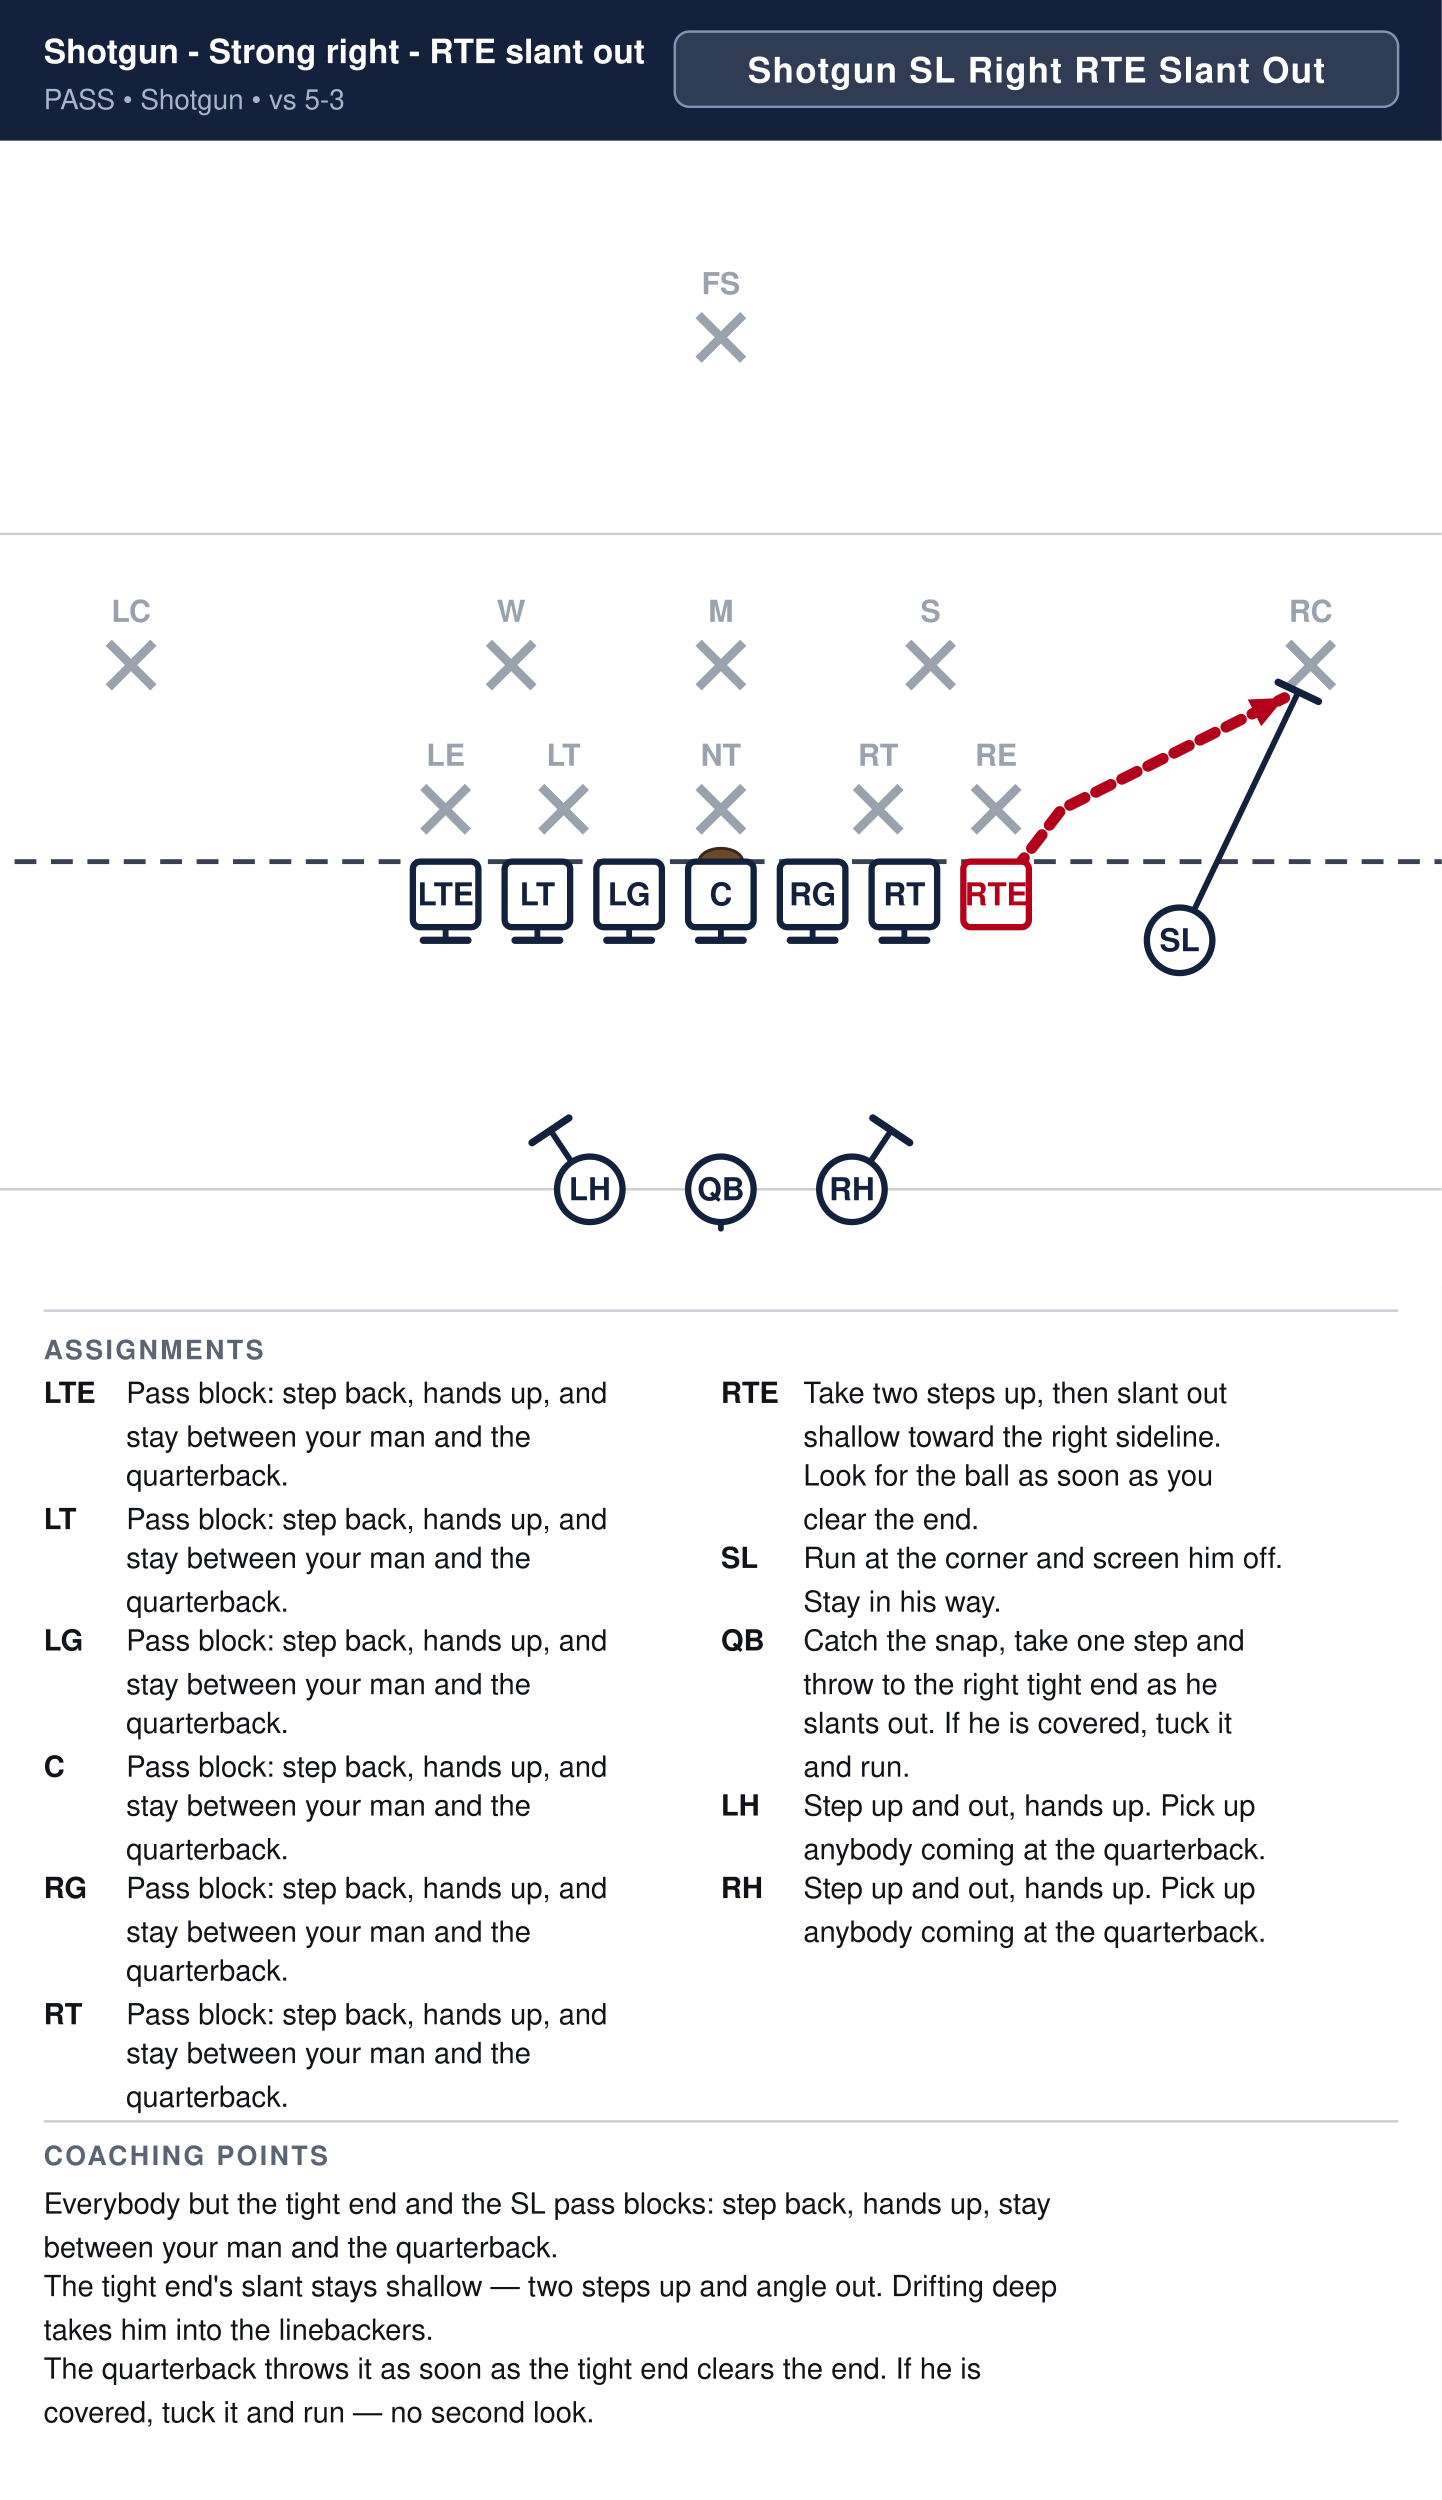
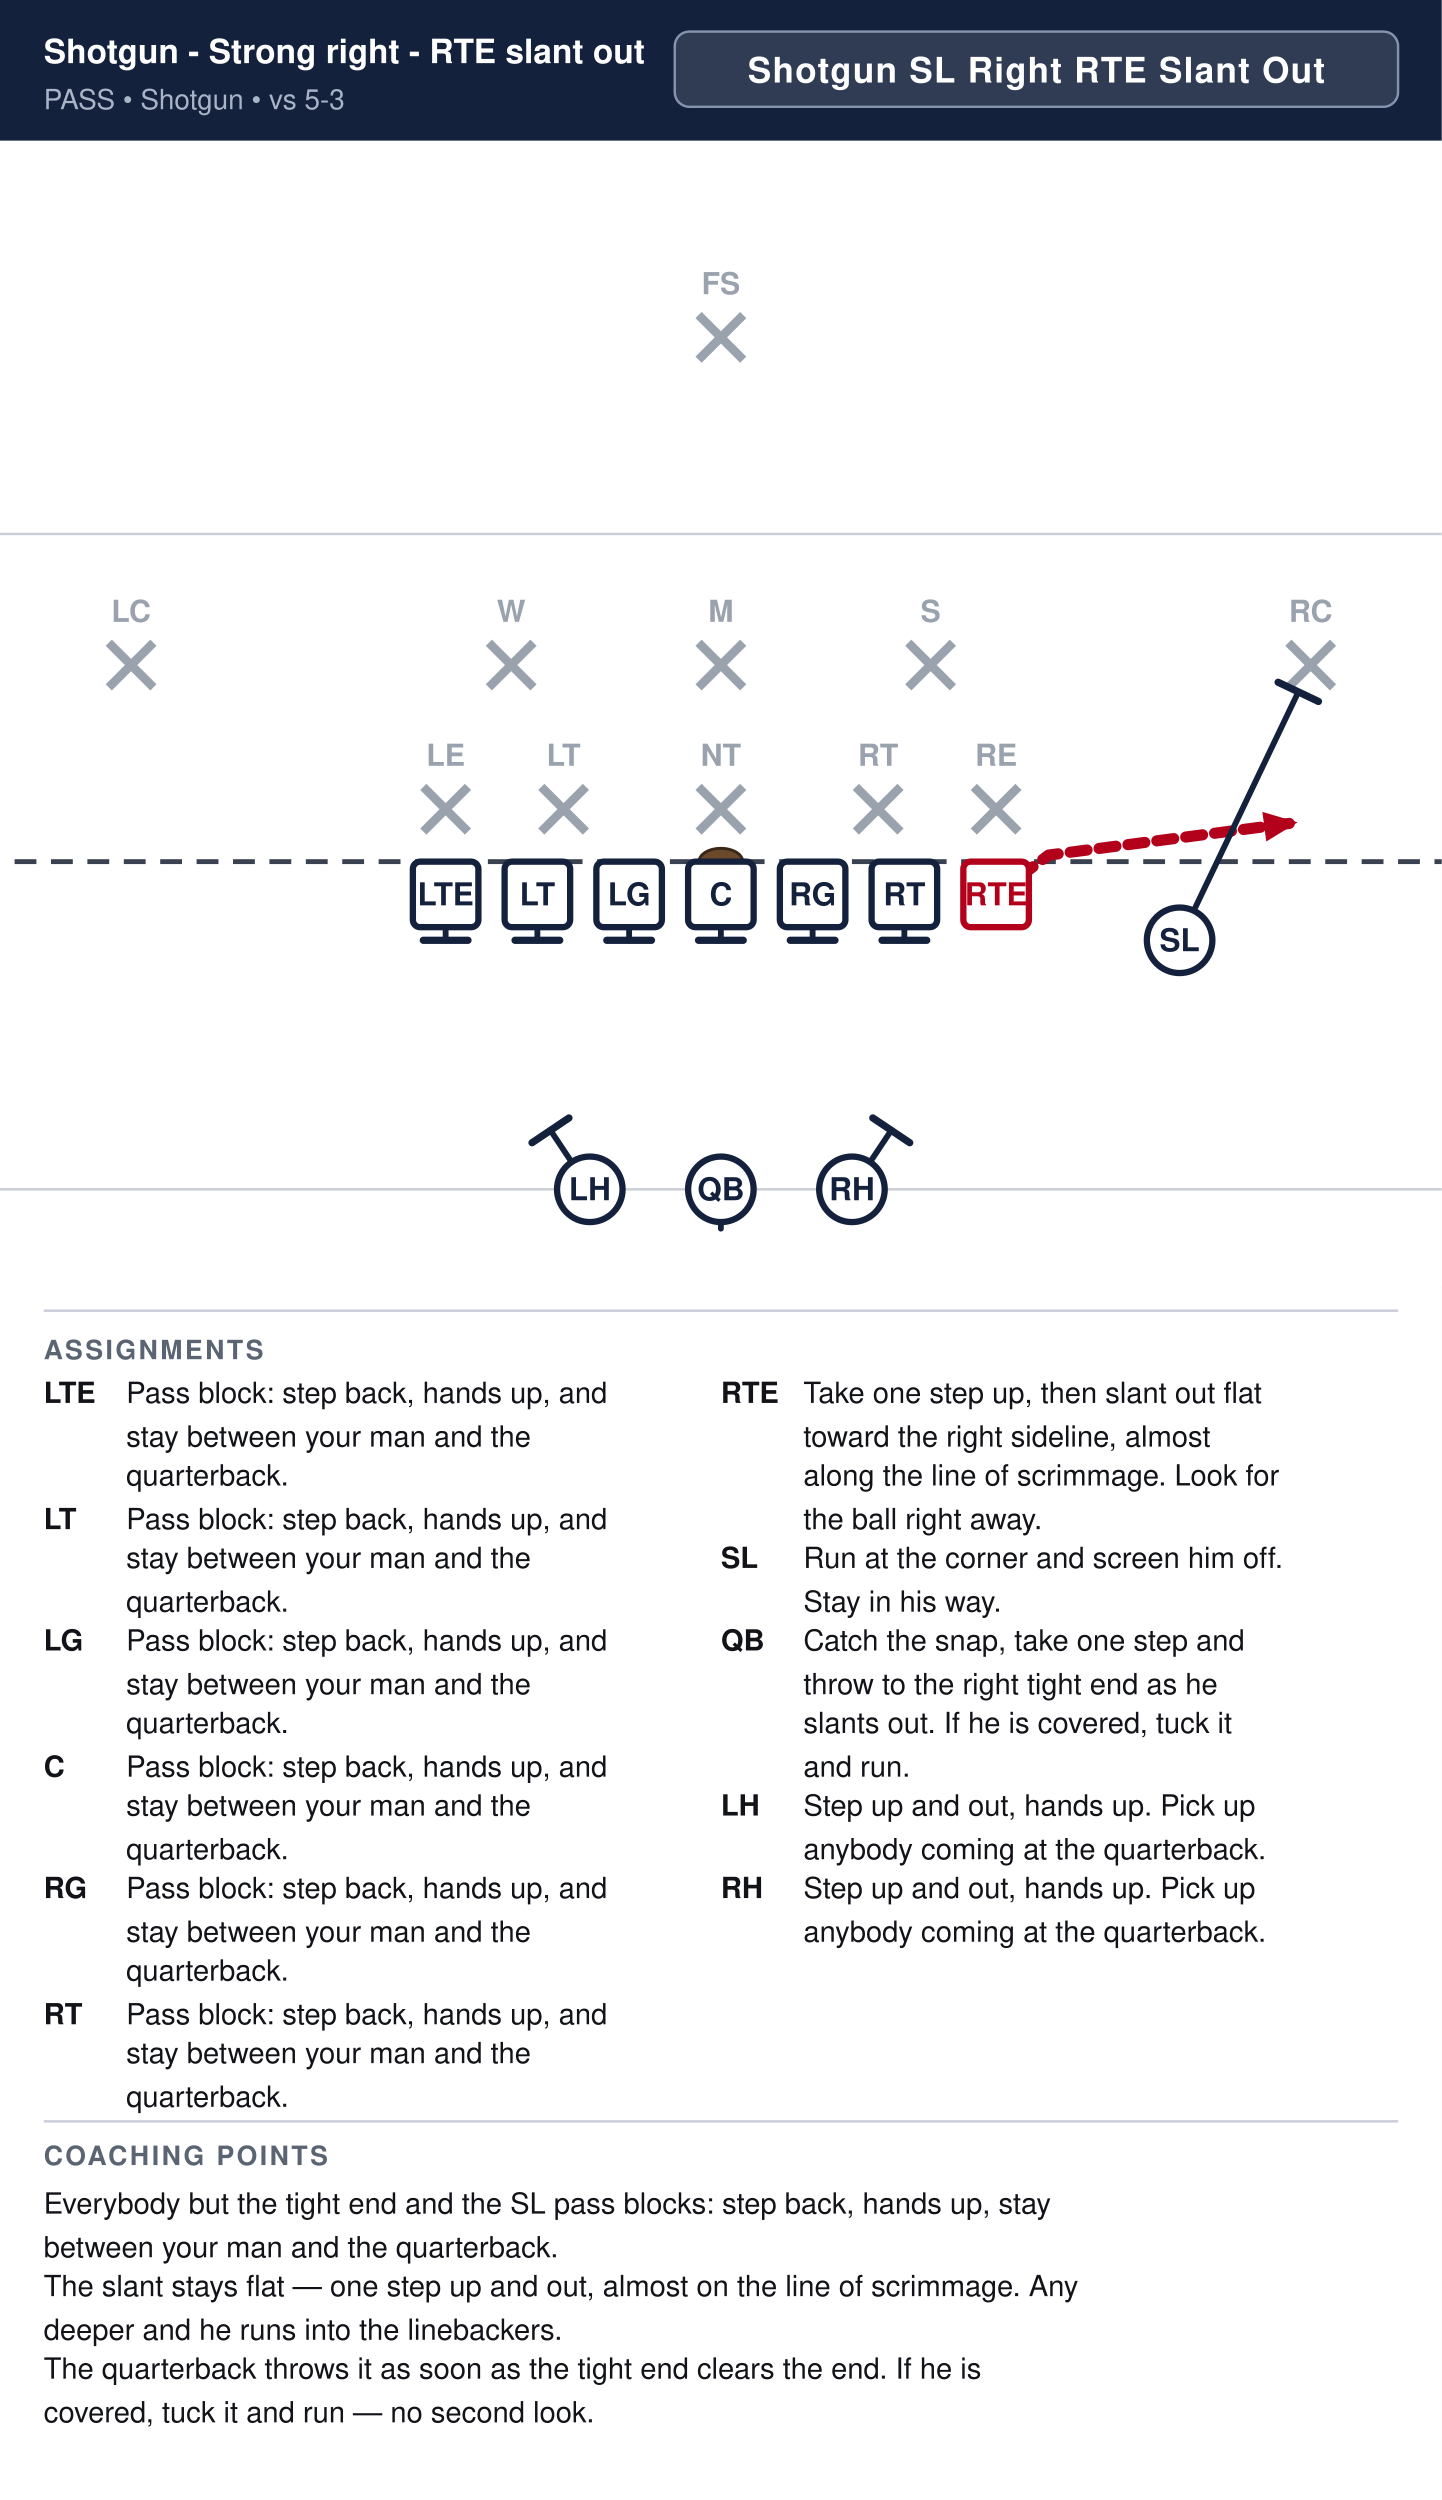
<svg xmlns="http://www.w3.org/2000/svg" width="594" height="1030" viewBox="0 0 594 1030" font-family="Segoe UI, Helvetica, Arial, sans-serif">
  <rect width="100%" height="100%" fill="#ffffff" />
  <rect x="0" y="0" width="594" height="58" fill="#14213d" />
  <text x="18" y="26" font-size="13.8" font-weight="700" fill="#ffffff">Shotgun - Strong right - RTE slant out</text>
  <text x="18" y="45" font-size="11.5" fill="#a9b4c7">PASS  •  Shotgun  •  vs 5-3</text>
  <rect x="278.0" y="13" width="298.0" height="31" rx="6" fill="#ffffff" fill-opacity="0.12" stroke="#8593ad" stroke-width="1" />
  <text x="427.0" y="34" text-anchor="middle" font-size="14.5" font-weight="700" fill="#ffffff" letter-spacing="0.5">Shotgun SL Right RTE Slant Out</text>
  <clipPath id="fieldclip">
    <rect x="0" y="58" width="594" height="472" />
  </clipPath>
  <g clip-path="url(#fieldclip)">
    <g transform="translate(-54.0,31.0)">
      <rect x="0" y="0" width="702" height="513" fill="#ffffff" />
      <line x1="0" y1="459.0" x2="702" y2="459.0" stroke="#c8cdd6" stroke-width="1" />
      <line x1="0" y1="189.0" x2="702" y2="189.0" stroke="#c8cdd6" stroke-width="1" />
      <line x1="0" y1="324.0" x2="702" y2="324.0" stroke="#3a4150" stroke-width="2" stroke-dasharray="9 6" />
      <ellipse cx="351.0" cy="324.0" rx="9" ry="5.5" fill="#6b4a2b" stroke="#3a2716" stroke-width="1.2" />
      <line x1="228.4" y1="293.2" x2="246.8" y2="311.6" stroke="#9aa2ae" stroke-width="3.6" />
      <line x1="246.8" y1="293.2" x2="228.4" y2="311.6" stroke="#9aa2ae" stroke-width="3.6" />
      <text x="237.6" y="284.5" text-anchor="middle" font-size="12.5" fill="#9aa2ae" font-weight="600">LE</text>
      <line x1="277.0" y1="293.2" x2="295.4" y2="311.6" stroke="#9aa2ae" stroke-width="3.6" />
      <line x1="295.4" y1="293.2" x2="277.0" y2="311.6" stroke="#9aa2ae" stroke-width="3.6" />
      <text x="286.2" y="284.5" text-anchor="middle" font-size="12.5" fill="#9aa2ae" font-weight="600">LT</text>
      <line x1="341.8" y1="293.2" x2="360.2" y2="311.6" stroke="#9aa2ae" stroke-width="3.6" />
      <line x1="360.2" y1="293.2" x2="341.8" y2="311.6" stroke="#9aa2ae" stroke-width="3.6" />
      <text x="351.0" y="284.5" text-anchor="middle" font-size="12.5" fill="#9aa2ae" font-weight="600">NT</text>
      <line x1="406.6" y1="293.2" x2="425.0" y2="311.6" stroke="#9aa2ae" stroke-width="3.6" />
      <line x1="425.0" y1="293.2" x2="406.6" y2="311.6" stroke="#9aa2ae" stroke-width="3.6" />
      <text x="415.8" y="284.5" text-anchor="middle" font-size="12.5" fill="#9aa2ae" font-weight="600">RT</text>
      <line x1="455.2" y1="293.2" x2="473.6" y2="311.6" stroke="#9aa2ae" stroke-width="3.6" />
      <line x1="473.6" y1="293.2" x2="455.2" y2="311.6" stroke="#9aa2ae" stroke-width="3.6" />
      <text x="464.4" y="284.5" text-anchor="middle" font-size="12.5" fill="#9aa2ae" font-weight="600">RE</text>
      <line x1="255.4" y1="233.8" x2="273.8" y2="252.2" stroke="#9aa2ae" stroke-width="3.6" />
      <line x1="273.8" y1="233.8" x2="255.4" y2="252.2" stroke="#9aa2ae" stroke-width="3.6" />
      <text x="264.6" y="225.2" text-anchor="middle" font-size="12.5" fill="#9aa2ae" font-weight="600">W</text>
      <line x1="341.8" y1="233.8" x2="360.2" y2="252.2" stroke="#9aa2ae" stroke-width="3.6" />
      <line x1="360.2" y1="233.8" x2="341.8" y2="252.2" stroke="#9aa2ae" stroke-width="3.6" />
      <text x="351.0" y="225.2" text-anchor="middle" font-size="12.5" fill="#9aa2ae" font-weight="600">M</text>
      <line x1="428.2" y1="233.8" x2="446.6" y2="252.2" stroke="#9aa2ae" stroke-width="3.6" />
      <line x1="446.6" y1="233.8" x2="428.2" y2="252.2" stroke="#9aa2ae" stroke-width="3.6" />
      <text x="437.4" y="225.2" text-anchor="middle" font-size="12.5" fill="#9aa2ae" font-weight="600">S</text>
      <line x1="98.8" y1="233.8" x2="117.2" y2="252.2" stroke="#9aa2ae" stroke-width="3.6" />
      <line x1="117.2" y1="233.8" x2="98.8" y2="252.2" stroke="#9aa2ae" stroke-width="3.6" />
      <text x="108.0" y="225.2" text-anchor="middle" font-size="12.5" fill="#9aa2ae" font-weight="600">LC</text>
      <line x1="584.8" y1="233.8" x2="603.2" y2="252.2" stroke="#9aa2ae" stroke-width="3.6" />
      <line x1="603.2" y1="233.8" x2="584.8" y2="252.2" stroke="#9aa2ae" stroke-width="3.6" />
      <text x="594.0" y="225.2" text-anchor="middle" font-size="12.5" fill="#9aa2ae" font-weight="600">RC</text>
      <line x1="341.8" y1="98.8" x2="360.2" y2="117.2" stroke="#9aa2ae" stroke-width="3.6" />
      <line x1="360.2" y1="98.8" x2="341.8" y2="117.2" stroke="#9aa2ae" stroke-width="3.6" />
      <text x="351.0" y="90.2" text-anchor="middle" font-size="12.5" fill="#9aa2ae" font-weight="600">FS</text>
      <path d="M237.6,337.5 L237.6,356.4" fill="none" stroke="#14213d" stroke-width="2.4" stroke-linecap="round" stroke-linejoin="round" />
      <line x1="246.8" y1="356.4" x2="228.4" y2="356.4" stroke="#14213d" stroke-width="3.0" stroke-linecap="round" />
      <path d="M275.4,337.5 L275.4,356.4" fill="none" stroke="#14213d" stroke-width="2.4" stroke-linecap="round" stroke-linejoin="round" />
      <line x1="284.6" y1="356.4" x2="266.2" y2="356.4" stroke="#14213d" stroke-width="3.0" stroke-linecap="round" />
      <path d="M313.2,337.5 L313.2,356.4" fill="none" stroke="#14213d" stroke-width="2.4" stroke-linecap="round" stroke-linejoin="round" />
      <line x1="322.4" y1="356.4" x2="304.0" y2="356.4" stroke="#14213d" stroke-width="3.0" stroke-linecap="round" />
      <path d="M351.0,337.5 L351.0,356.4" fill="none" stroke="#14213d" stroke-width="2.4" stroke-linecap="round" stroke-linejoin="round" />
      <line x1="360.2" y1="356.4" x2="341.8" y2="356.4" stroke="#14213d" stroke-width="3.0" stroke-linecap="round" />
      <path d="M388.8,337.5 L388.8,356.4" fill="none" stroke="#14213d" stroke-width="2.4" stroke-linecap="round" stroke-linejoin="round" />
      <line x1="398.0" y1="356.4" x2="379.6" y2="356.4" stroke="#14213d" stroke-width="3.0" stroke-linecap="round" />
      <path d="M426.6,337.5 L426.6,356.4" fill="none" stroke="#14213d" stroke-width="2.4" stroke-linecap="round" stroke-linejoin="round" />
      <line x1="435.8" y1="356.4" x2="417.4" y2="356.4" stroke="#14213d" stroke-width="3.0" stroke-linecap="round" />
-       <path d="M464.4,337.5 L491.4,302.4 L583.2,256.5" fill="none" stroke="#b3001b" stroke-width="4.6" stroke-linecap="round" stroke-linejoin="round" stroke-dasharray="7 5" />
-       <polygon points="583.2,256.5 573.6,268.2 568.1,257.2" fill="#b3001b" />
+       <path d="M464.4,337.5 L486.0,321.3 L588.6,307.8" fill="none" stroke="#b3001b" stroke-width="4.6" stroke-linecap="round" stroke-linejoin="round" stroke-dasharray="7 5" />
+       <polygon points="588.6,307.8 575.7,315.7 574.1,303.5" fill="#b3001b" />
      <path d="M540.0,356.4 L588.9,254.1" fill="none" stroke="#14213d" stroke-width="2.4" stroke-linecap="round" stroke-linejoin="round" />
      <line x1="580.6" y1="250.1" x2="597.2" y2="258.0" stroke="#14213d" stroke-width="3.0" stroke-linecap="round" />
      <path d="M351.0,459.0 L351.0,475.2" fill="none" stroke="#14213d" stroke-width="2.4" stroke-linecap="round" stroke-linejoin="round" stroke-dasharray="7 5" />
      <polygon points="351.0,475.2 346.4,464.8 355.6,464.8" fill="#14213d" />
      <path d="M297.0,459.0 L280.8,434.7" fill="none" stroke="#14213d" stroke-width="2.4" stroke-linecap="round" stroke-linejoin="round" />
      <line x1="273.2" y1="439.8" x2="288.4" y2="429.6" stroke="#14213d" stroke-width="3.0" stroke-linecap="round" />
      <path d="M405.0,459.0 L421.2,434.7" fill="none" stroke="#14213d" stroke-width="2.4" stroke-linecap="round" stroke-linejoin="round" />
      <line x1="413.6" y1="429.6" x2="428.8" y2="439.8" stroke="#14213d" stroke-width="3.0" stroke-linecap="round" />
      <rect x="224.1" y="324.0" width="27.0" height="27.0" rx="3" fill="#ffffff" stroke="#14213d" stroke-width="2.6" />
      <text x="237.6" y="342.0" text-anchor="middle" font-size="13" font-weight="700" fill="#14213d">LTE</text>
      <rect x="261.9" y="324.0" width="27.0" height="27.0" rx="3" fill="#ffffff" stroke="#14213d" stroke-width="2.6" />
      <text x="275.4" y="342.0" text-anchor="middle" font-size="13" font-weight="700" fill="#14213d">LT</text>
      <rect x="299.7" y="324.0" width="27.0" height="27.0" rx="3" fill="#ffffff" stroke="#14213d" stroke-width="2.6" />
      <text x="313.2" y="342.0" text-anchor="middle" font-size="13" font-weight="700" fill="#14213d">LG</text>
      <rect x="337.5" y="324.0" width="27.0" height="27.0" rx="3" fill="#ffffff" stroke="#14213d" stroke-width="2.6" />
      <text x="351.0" y="342.0" text-anchor="middle" font-size="13" font-weight="700" fill="#14213d">C</text>
      <rect x="375.3" y="324.0" width="27.0" height="27.0" rx="3" fill="#ffffff" stroke="#14213d" stroke-width="2.6" />
      <text x="388.8" y="342.0" text-anchor="middle" font-size="13" font-weight="700" fill="#14213d">RG</text>
      <rect x="413.1" y="324.0" width="27.0" height="27.0" rx="3" fill="#ffffff" stroke="#14213d" stroke-width="2.6" />
      <text x="426.6" y="342.0" text-anchor="middle" font-size="13" font-weight="700" fill="#14213d">RT</text>
      <rect x="450.9" y="324.0" width="27.0" height="27.0" rx="3" fill="#ffffff" stroke="#b3001b" stroke-width="2.6" />
      <text x="464.4" y="342.0" text-anchor="middle" font-size="13" font-weight="700" fill="#b3001b">RTE</text>
      <circle cx="540.0" cy="356.4" r="13.5" fill="#ffffff" stroke="#14213d" stroke-width="2.6" />
      <text x="540.0" y="360.9" text-anchor="middle" font-size="13" font-weight="700" fill="#14213d">SL</text>
      <circle cx="351.0" cy="459.0" r="13.5" fill="#ffffff" stroke="#14213d" stroke-width="2.6" />
      <text x="351.0" y="463.5" text-anchor="middle" font-size="13" font-weight="700" fill="#14213d">QB</text>
      <circle cx="297.0" cy="459.0" r="13.5" fill="#ffffff" stroke="#14213d" stroke-width="2.6" />
      <text x="297.0" y="463.5" text-anchor="middle" font-size="13" font-weight="700" fill="#14213d">LH</text>
      <circle cx="405.0" cy="459.0" r="13.5" fill="#ffffff" stroke="#14213d" stroke-width="2.6" />
      <text x="405.0" y="463.5" text-anchor="middle" font-size="13" font-weight="700" fill="#14213d">RH</text>
    </g>
  </g>
  <line x1="18" y1="540" x2="576" y2="540" stroke="#c8cdd6" stroke-width="1" />
  <text x="18" y="560" font-size="11" font-weight="700" fill="#5b6472" letter-spacing="1">ASSIGNMENTS</text>
  <text x="18" y="578" font-size="12" font-weight="700" fill="#111318">LTE</text>
  <text x="52" y="578" font-size="12" fill="#111318">Pass block: step back, hands up, and</text>
  <text x="52" y="596" font-size="12" fill="#111318">stay between your man and the</text>
  <text x="52" y="612" font-size="12" fill="#111318">quarterback.</text>
  <text x="18" y="630" font-size="12" font-weight="700" fill="#111318">LT</text>
  <text x="52" y="630" font-size="12" fill="#111318">Pass block: step back, hands up, and</text>
  <text x="52" y="646" font-size="12" fill="#111318">stay between your man and the</text>
  <text x="52" y="664" font-size="12" fill="#111318">quarterback.</text>
  <text x="18" y="680" font-size="12" font-weight="700" fill="#111318">LG</text>
  <text x="52" y="680" font-size="12" fill="#111318">Pass block: step back, hands up, and</text>
  <text x="52" y="698" font-size="12" fill="#111318">stay between your man and the</text>
  <text x="52" y="714" font-size="12" fill="#111318">quarterback.</text>
  <text x="18" y="732" font-size="12" font-weight="700" fill="#111318">C</text>
  <text x="52" y="732" font-size="12" fill="#111318">Pass block: step back, hands up, and</text>
  <text x="52" y="748" font-size="12" fill="#111318">stay between your man and the</text>
  <text x="52" y="766" font-size="12" fill="#111318">quarterback.</text>
  <text x="18" y="782" font-size="12" font-weight="700" fill="#111318">RG</text>
  <text x="52" y="782" font-size="12" fill="#111318">Pass block: step back, hands up, and</text>
  <text x="52" y="800" font-size="12" fill="#111318">stay between your man and the</text>
  <text x="52" y="816" font-size="12" fill="#111318">quarterback.</text>
  <text x="18" y="834" font-size="12" font-weight="700" fill="#111318">RT</text>
  <text x="52" y="834" font-size="12" fill="#111318">Pass block: step back, hands up, and</text>
  <text x="52" y="850" font-size="12" fill="#111318">stay between your man and the</text>
  <text x="52" y="868" font-size="12" fill="#111318">quarterback.</text>
  <text x="297" y="578" font-size="12" font-weight="700" fill="#111318">RTE</text>
-   <text x="331" y="578" font-size="12" fill="#111318">Take two steps up, then slant out</text>
-   <text x="331" y="596" font-size="12" fill="#111318">shallow toward the right sideline.</text>
-   <text x="331" y="612" font-size="12" fill="#111318">Look for the ball as soon as you</text>
-   <text x="331" y="630" font-size="12" fill="#111318">clear the end.</text>
+   <text x="331" y="578" font-size="12" fill="#111318">Take one step up, then slant out flat</text>
+   <text x="331" y="596" font-size="12" fill="#111318">toward the right sideline, almost</text>
+   <text x="331" y="612" font-size="12" fill="#111318">along the line of scrimmage. Look for</text>
+   <text x="331" y="630" font-size="12" fill="#111318">the ball right away.</text>
  <text x="297" y="646" font-size="12" font-weight="700" fill="#111318">SL</text>
  <text x="331" y="646" font-size="12" fill="#111318">Run at the corner and screen him off.</text>
  <text x="331" y="664" font-size="12" fill="#111318">Stay in his way.</text>
  <text x="297" y="680" font-size="12" font-weight="700" fill="#111318">QB</text>
  <text x="331" y="680" font-size="12" fill="#111318">Catch the snap, take one step and</text>
  <text x="331" y="698" font-size="12" fill="#111318">throw to the right tight end as he</text>
  <text x="331" y="714" font-size="12" fill="#111318">slants out. If he is covered, tuck it</text>
  <text x="331" y="732" font-size="12" fill="#111318">and run.</text>
  <text x="297" y="748" font-size="12" font-weight="700" fill="#111318">LH</text>
  <text x="331" y="748" font-size="12" fill="#111318">Step up and out, hands up. Pick up</text>
  <text x="331" y="766" font-size="12" fill="#111318">anybody coming at the quarterback.</text>
  <text x="297" y="782" font-size="12" font-weight="700" fill="#111318">RH</text>
  <text x="331" y="782" font-size="12" fill="#111318">Step up and out, hands up. Pick up</text>
  <text x="331" y="800" font-size="12" fill="#111318">anybody coming at the quarterback.</text>
  <line x1="18" y1="874" x2="576" y2="874" stroke="#c8cdd6" stroke-width="1" />
  <text x="18" y="892" font-size="11" font-weight="700" fill="#5b6472" letter-spacing="1">COACHING POINTS</text>
  <text x="18" y="912" font-size="12" fill="#111318">Everybody but the tight end and the SL pass blocks: step back, hands up, stay</text>
  <text x="18" y="930" font-size="12" fill="#111318">between your man and the quarterback.</text>
-   <text x="18" y="946" font-size="12" fill="#111318">The tight end's slant stays shallow — two steps up and angle out. Drifting deep</text>
-   <text x="18" y="964" font-size="12" fill="#111318">takes him into the linebackers.</text>
+   <text x="18" y="946" font-size="12" fill="#111318">The slant stays flat — one step up and out, almost on the line of scrimmage. Any</text>
+   <text x="18" y="964" font-size="12" fill="#111318">deeper and he runs into the linebackers.</text>
  <text x="18" y="980" font-size="12" fill="#111318">The quarterback throws it as soon as the tight end clears the end. If he is</text>
  <text x="18" y="998" font-size="12" fill="#111318">covered, tuck it and run — no second look.</text>
</svg>
